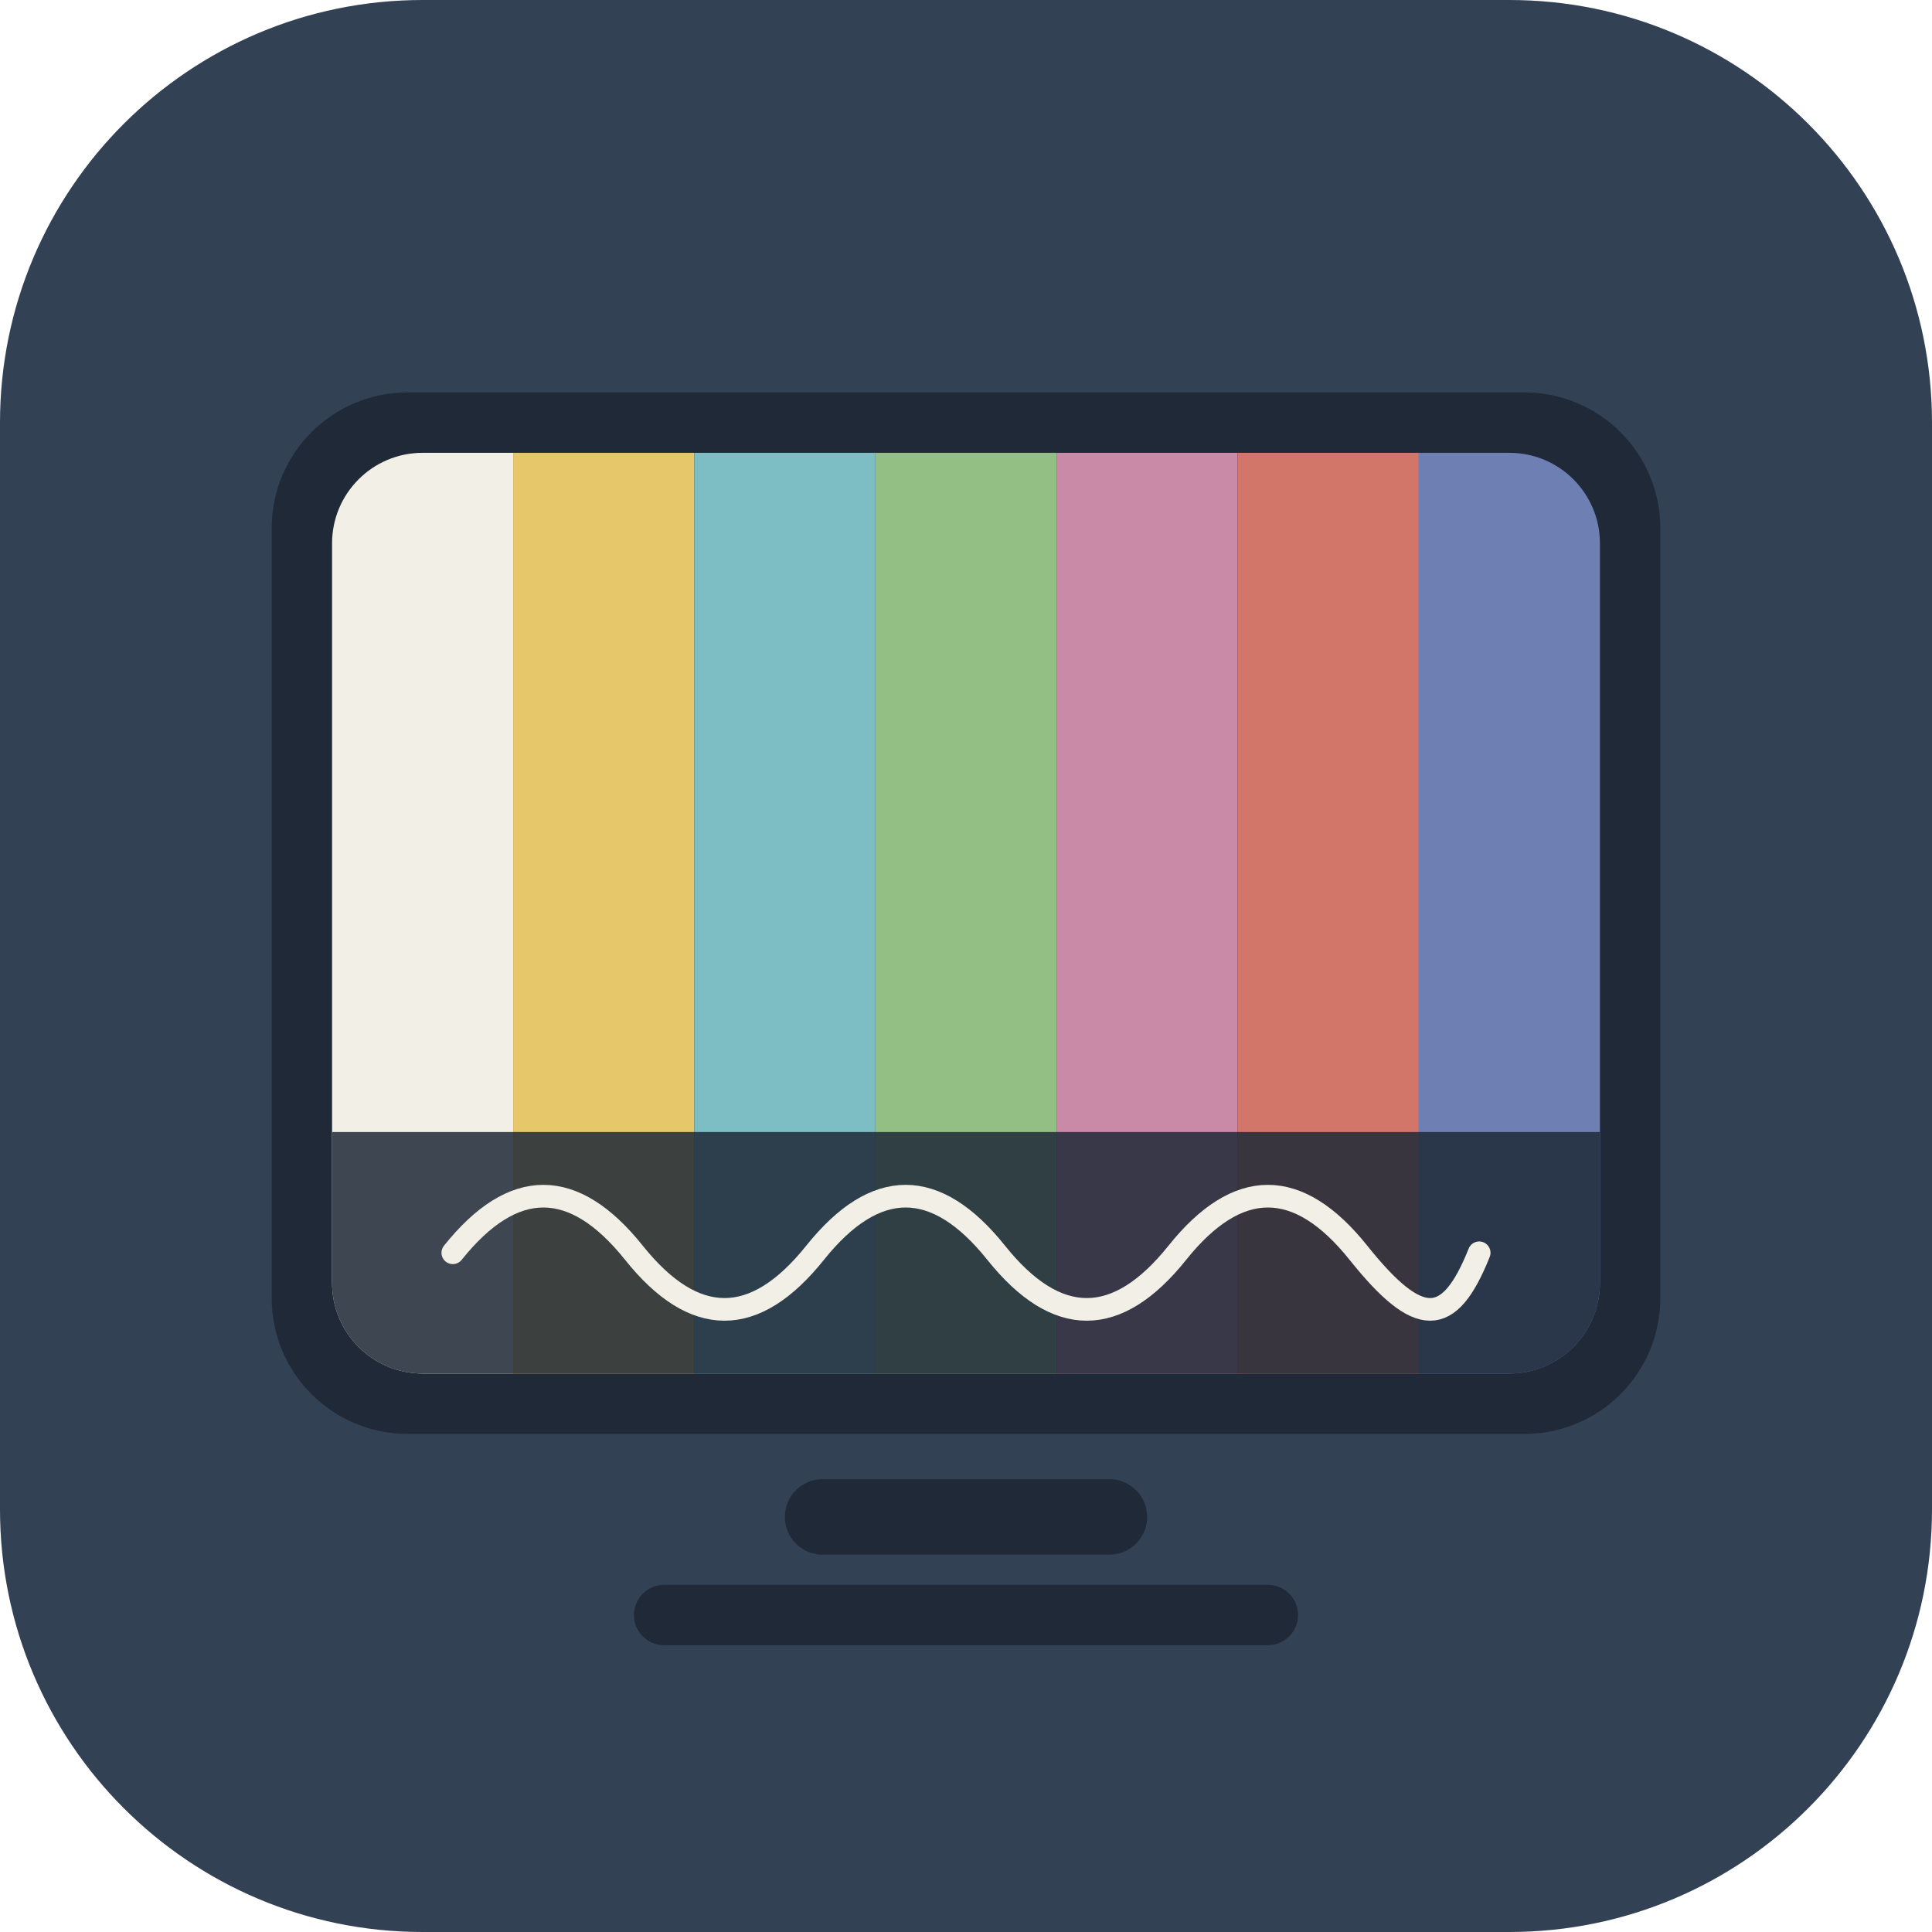
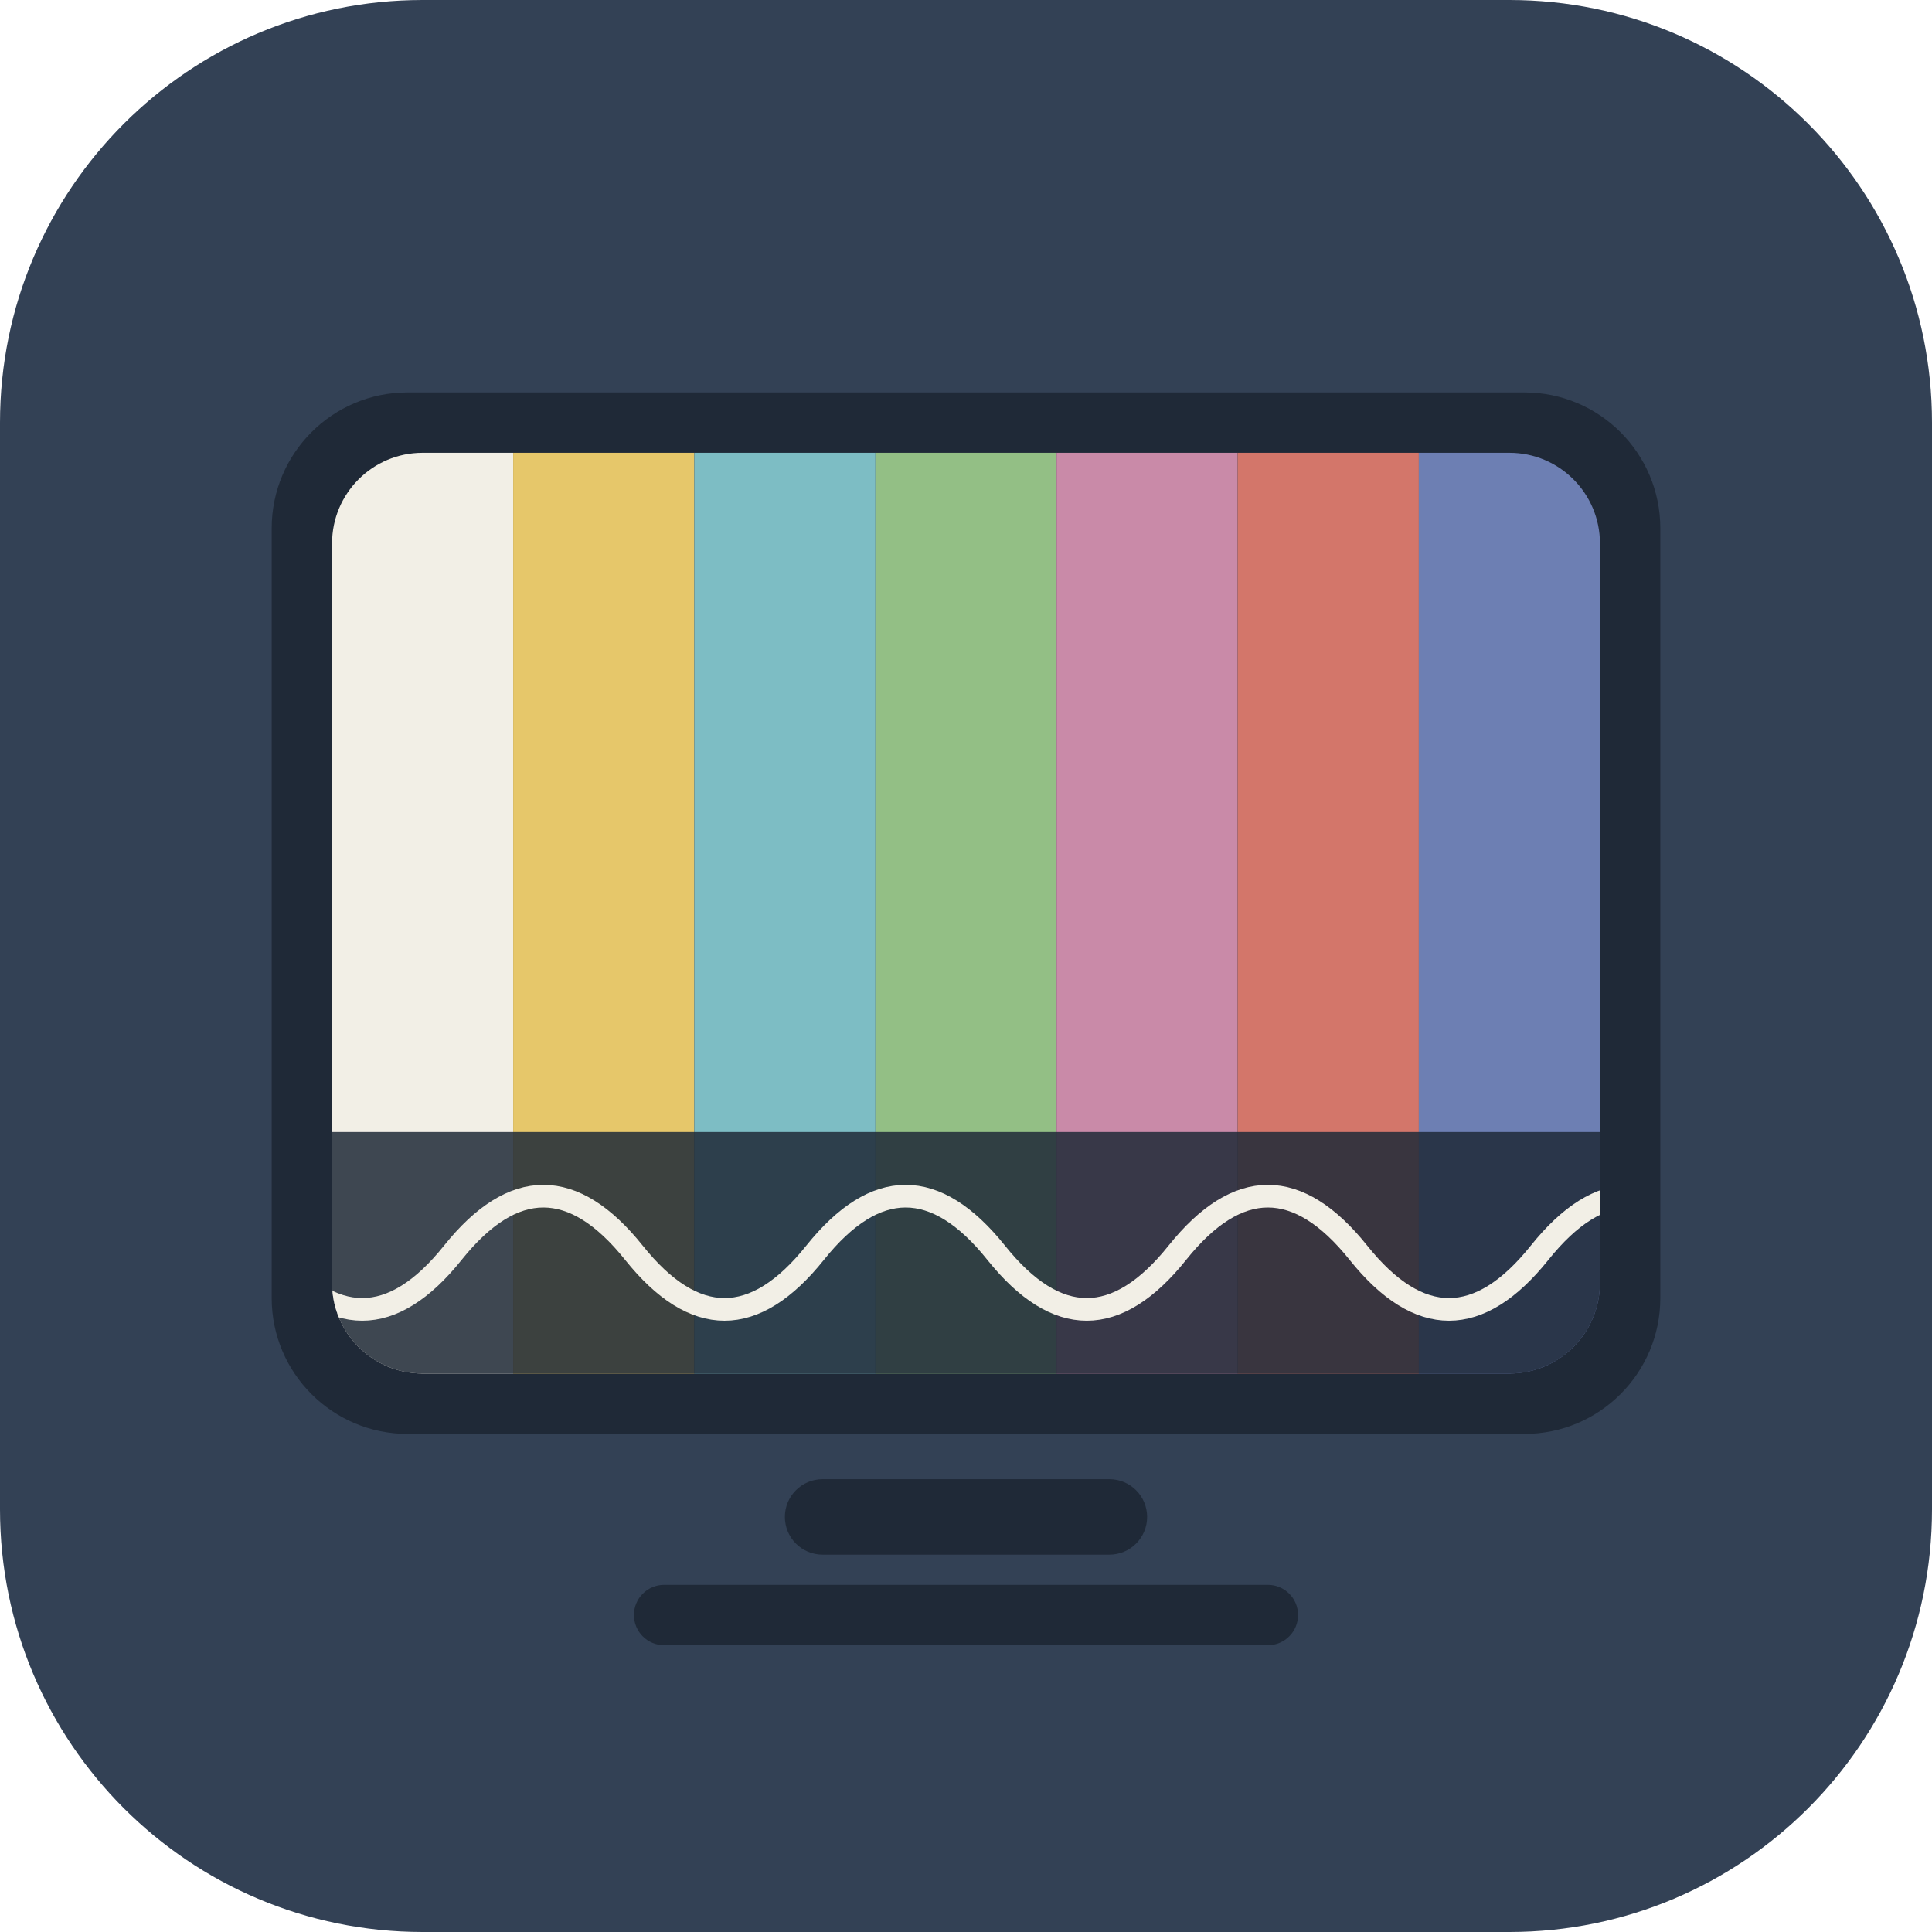
<svg xmlns="http://www.w3.org/2000/svg" viewBox="0 0 256 256" width="256" height="256">
+   <style>
+     .brb-wave { animation: brb-roll 3s linear infinite; }
+     @keyframes brb-roll { from { transform: translateX(0); } to { transform: translateX(-48px); } }
+     @media (prefers-reduced-motion: reduce) { .brb-wave { animation: none; } }
+   </style>
  <rect width="256" height="256" rx="56" fill="#334155" />
  <rect x="36" y="52" width="184" height="138" rx="18" fill="#1f2937" />
  <clipPath id="screen">
    <rect x="44" y="60" width="168" height="122" rx="12" />
  </clipPath>
  <g clip-path="url(#screen)">
    <rect x="44" y="60" width="24" height="122" fill="#f2efe6" />
    <rect x="68" y="60" width="24" height="122" fill="#e6c76a" />
    <rect x="92" y="60" width="24" height="122" fill="#7dbdc4" />
    <rect x="116" y="60" width="24" height="122" fill="#93bf85" />
    <rect x="140" y="60" width="24" height="122" fill="#c98aa8" />
    <rect x="164" y="60" width="24" height="122" fill="#d3766a" />
    <rect x="188" y="60" width="24" height="122" fill="#6d7fb3" />
    <rect x="44" y="150" width="168" height="32" fill="#1f2937" opacity="0.85" />
-     <path d="M60 166c8-10 16-10 24 0s16 10 24 0 16-10 24 0 16 10 24 0 16-10 24 0 12 10 16 0" fill="none" stroke="#f2efe6" stroke-width="3" stroke-linecap="round" />
+     <g class="brb-wave">
+       <path d="M12 166c8-10 16-10 24 0s16 10 24 0 16-10 24 0 16 10 24 0 16-10 24 0 16 10 24 0 16-10 24 0 16 10 24 0 16-10 24 0 16 10 24 0 16-10 24 0 16 10 24 0" fill="none" stroke="#f2efe6" stroke-width="3" stroke-linecap="round" />
+     </g>
  </g>
  <rect x="104" y="196" width="48" height="10" rx="5" fill="#1f2937" />
  <rect x="84" y="210" width="88" height="8" rx="4" fill="#1f2937" />
</svg>
